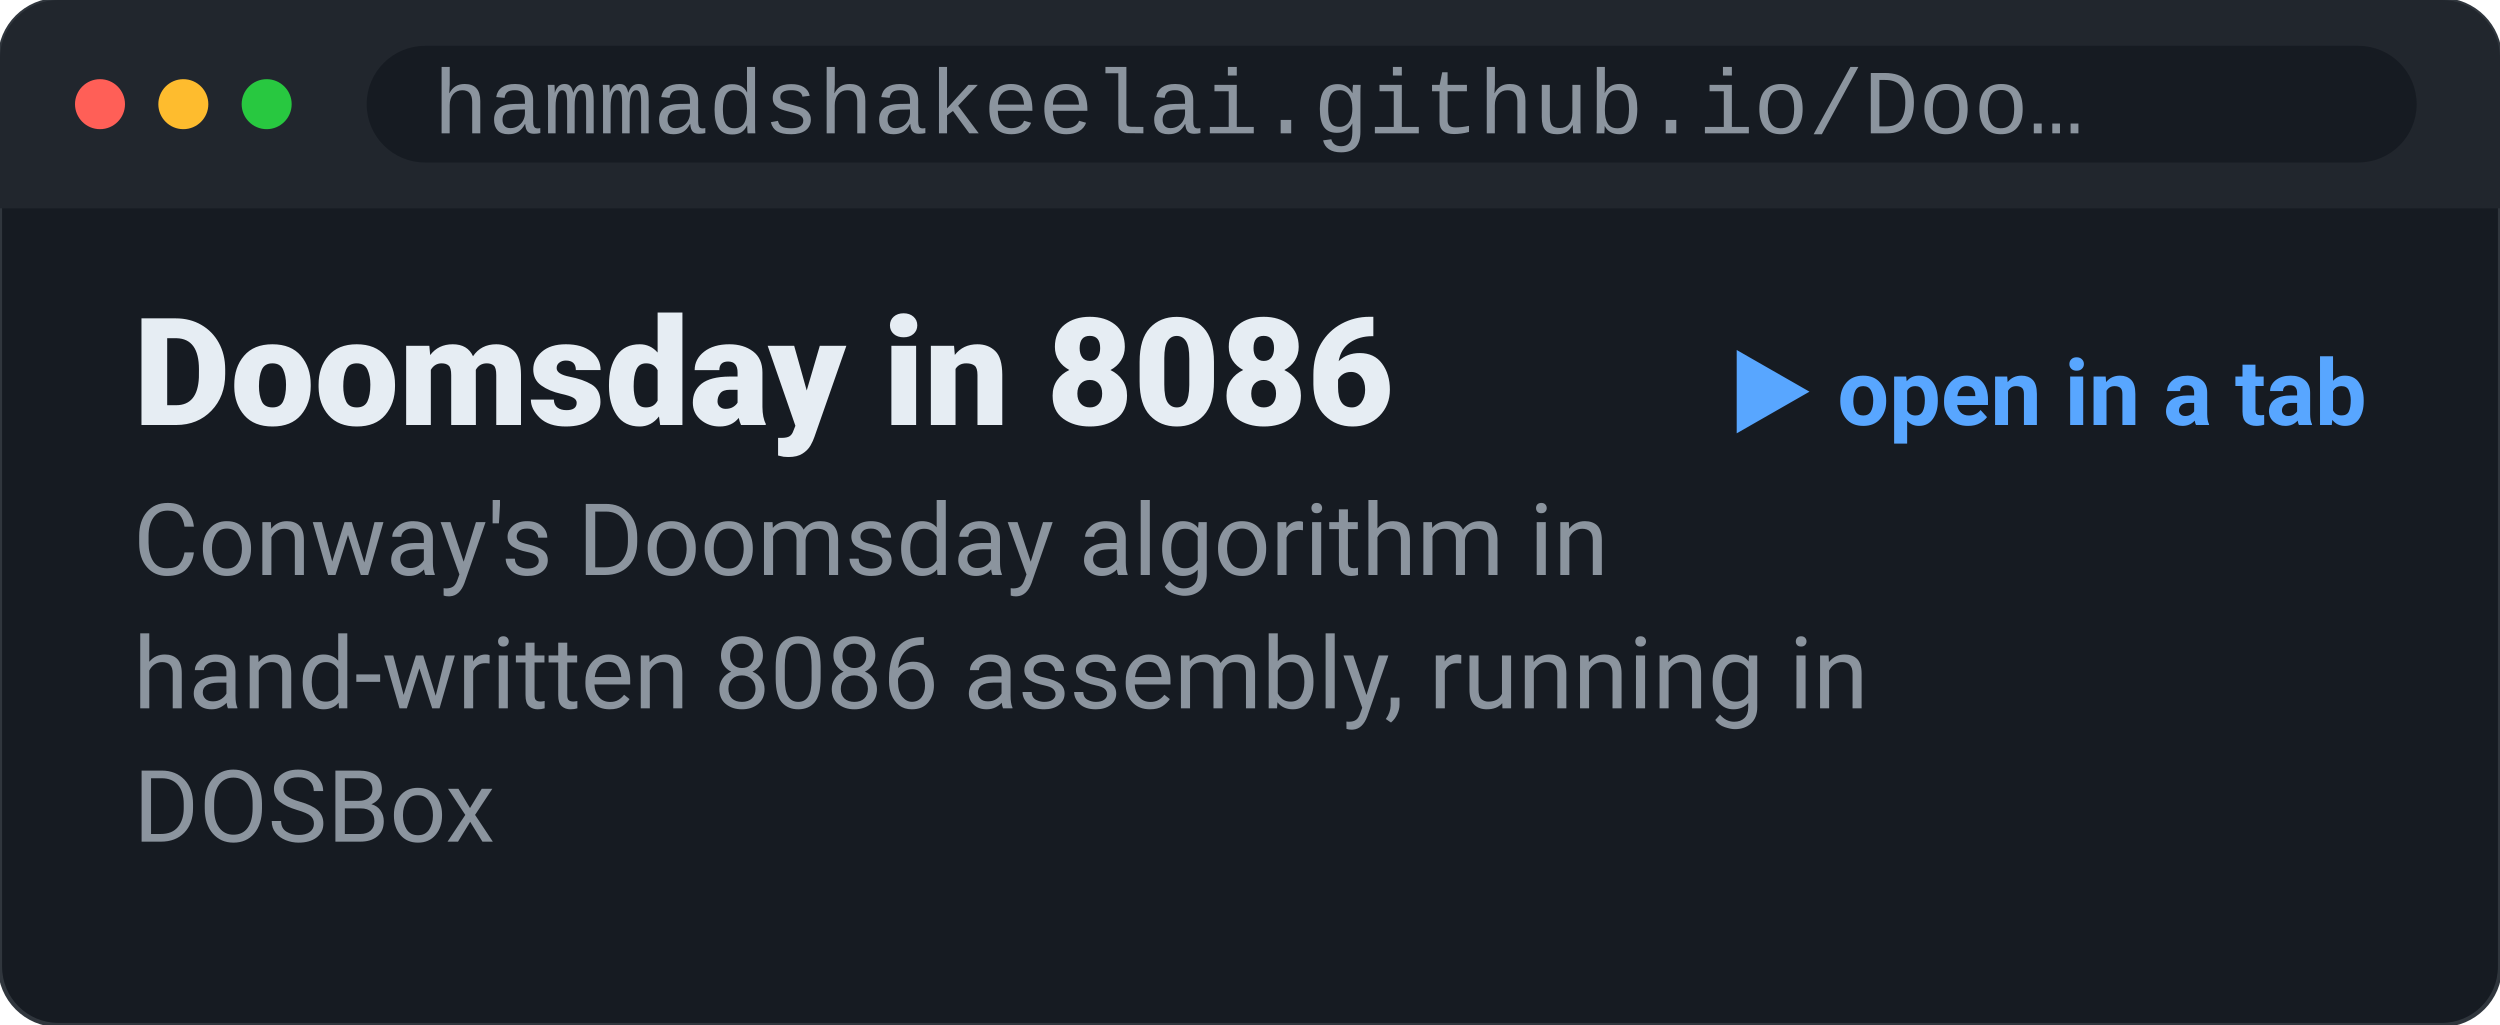
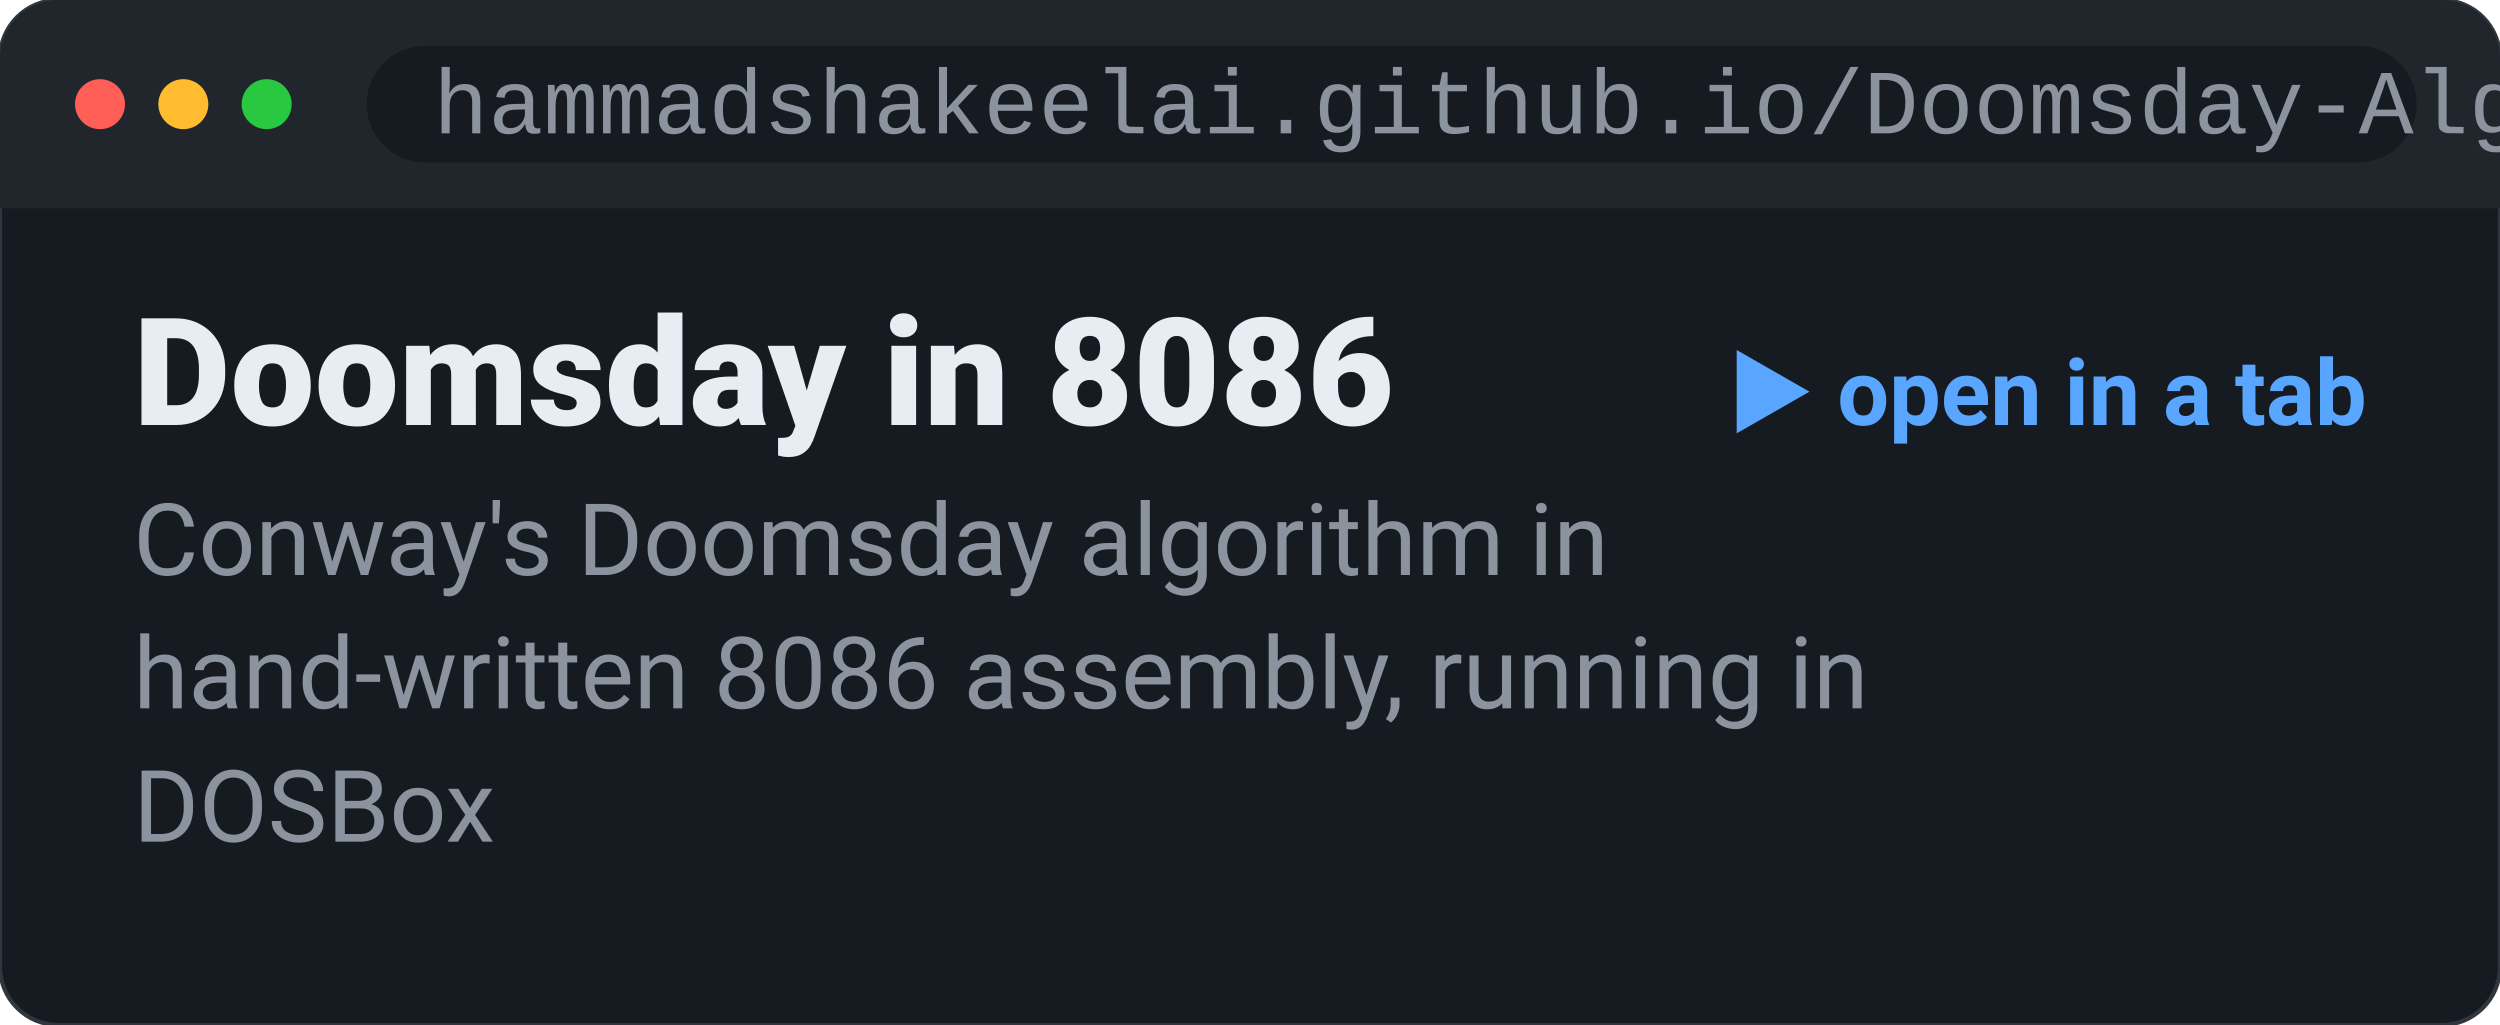
<svg xmlns="http://www.w3.org/2000/svg" viewBox="0 0 600 246" width="600" height="246" role="img" aria-label="Doomsday in 8086: Conway's Doomsday algorithm in hand-written 8086 assembly, running in DOSBox">
  <rect width="600" height="246" rx="14" fill="#161b22" stroke="#30363d" />
  <path d="M0 14 a14 14 0 0 1 14 -14 h572 a14 14 0 0 1 14 14 v36 h-600 z" fill="#21262d" />
  <circle cx="24" cy="25" r="6" fill="#ff5f57" />
  <circle cx="44" cy="25" r="6" fill="#febc2e" />
  <circle cx="64" cy="25" r="6" fill="#28c840" />
  <rect x="88" y="11" width="492" height="28" rx="14" fill="#161b22" />
-   <text x="104" y="32" font-family="ui-monospace, SFMono-Regular, Menlo, Consolas, 'Liberation Mono', monospace" font-size="22" fill="#8b949e">hammadshakeelai.github.io/Doo…</text>
+   <text x="104" y="32" font-family="ui-monospace, SFMono-Regular, Menlo, Consolas, 'Liberation Mono', monospace" font-size="22" fill="#8b949e">hammadshakeelai.github.io/Doomsday-Algo…</text>
  <text x="32" y="102" font-family="-apple-system, BlinkMacSystemFont, 'Segoe UI', Roboto, Helvetica, Arial, sans-serif" font-size="36" font-weight="800" fill="#e6edf3">Doomsday in 8086</text>
  <text x="32" y="138" font-family="-apple-system, BlinkMacSystemFont, 'Segoe UI', Roboto, Helvetica, Arial, sans-serif" font-size="24" fill="#8b949e">Conway's Doomsday algorithm in</text>
  <text x="32" y="170" font-family="-apple-system, BlinkMacSystemFont, 'Segoe UI', Roboto, Helvetica, Arial, sans-serif" font-size="24" fill="#8b949e">hand-written 8086 assembly, running in</text>
  <text x="32" y="202" font-family="-apple-system, BlinkMacSystemFont, 'Segoe UI', Roboto, Helvetica, Arial, sans-serif" font-size="24" fill="#8b949e">DOSBox</text>
  <text x="568" y="102" text-anchor="end" font-family="-apple-system, BlinkMacSystemFont, 'Segoe UI', Roboto, Helvetica, Arial, sans-serif" font-size="22" font-weight="700" fill="#58a6ff">▶ open in a tab</text>
</svg>
